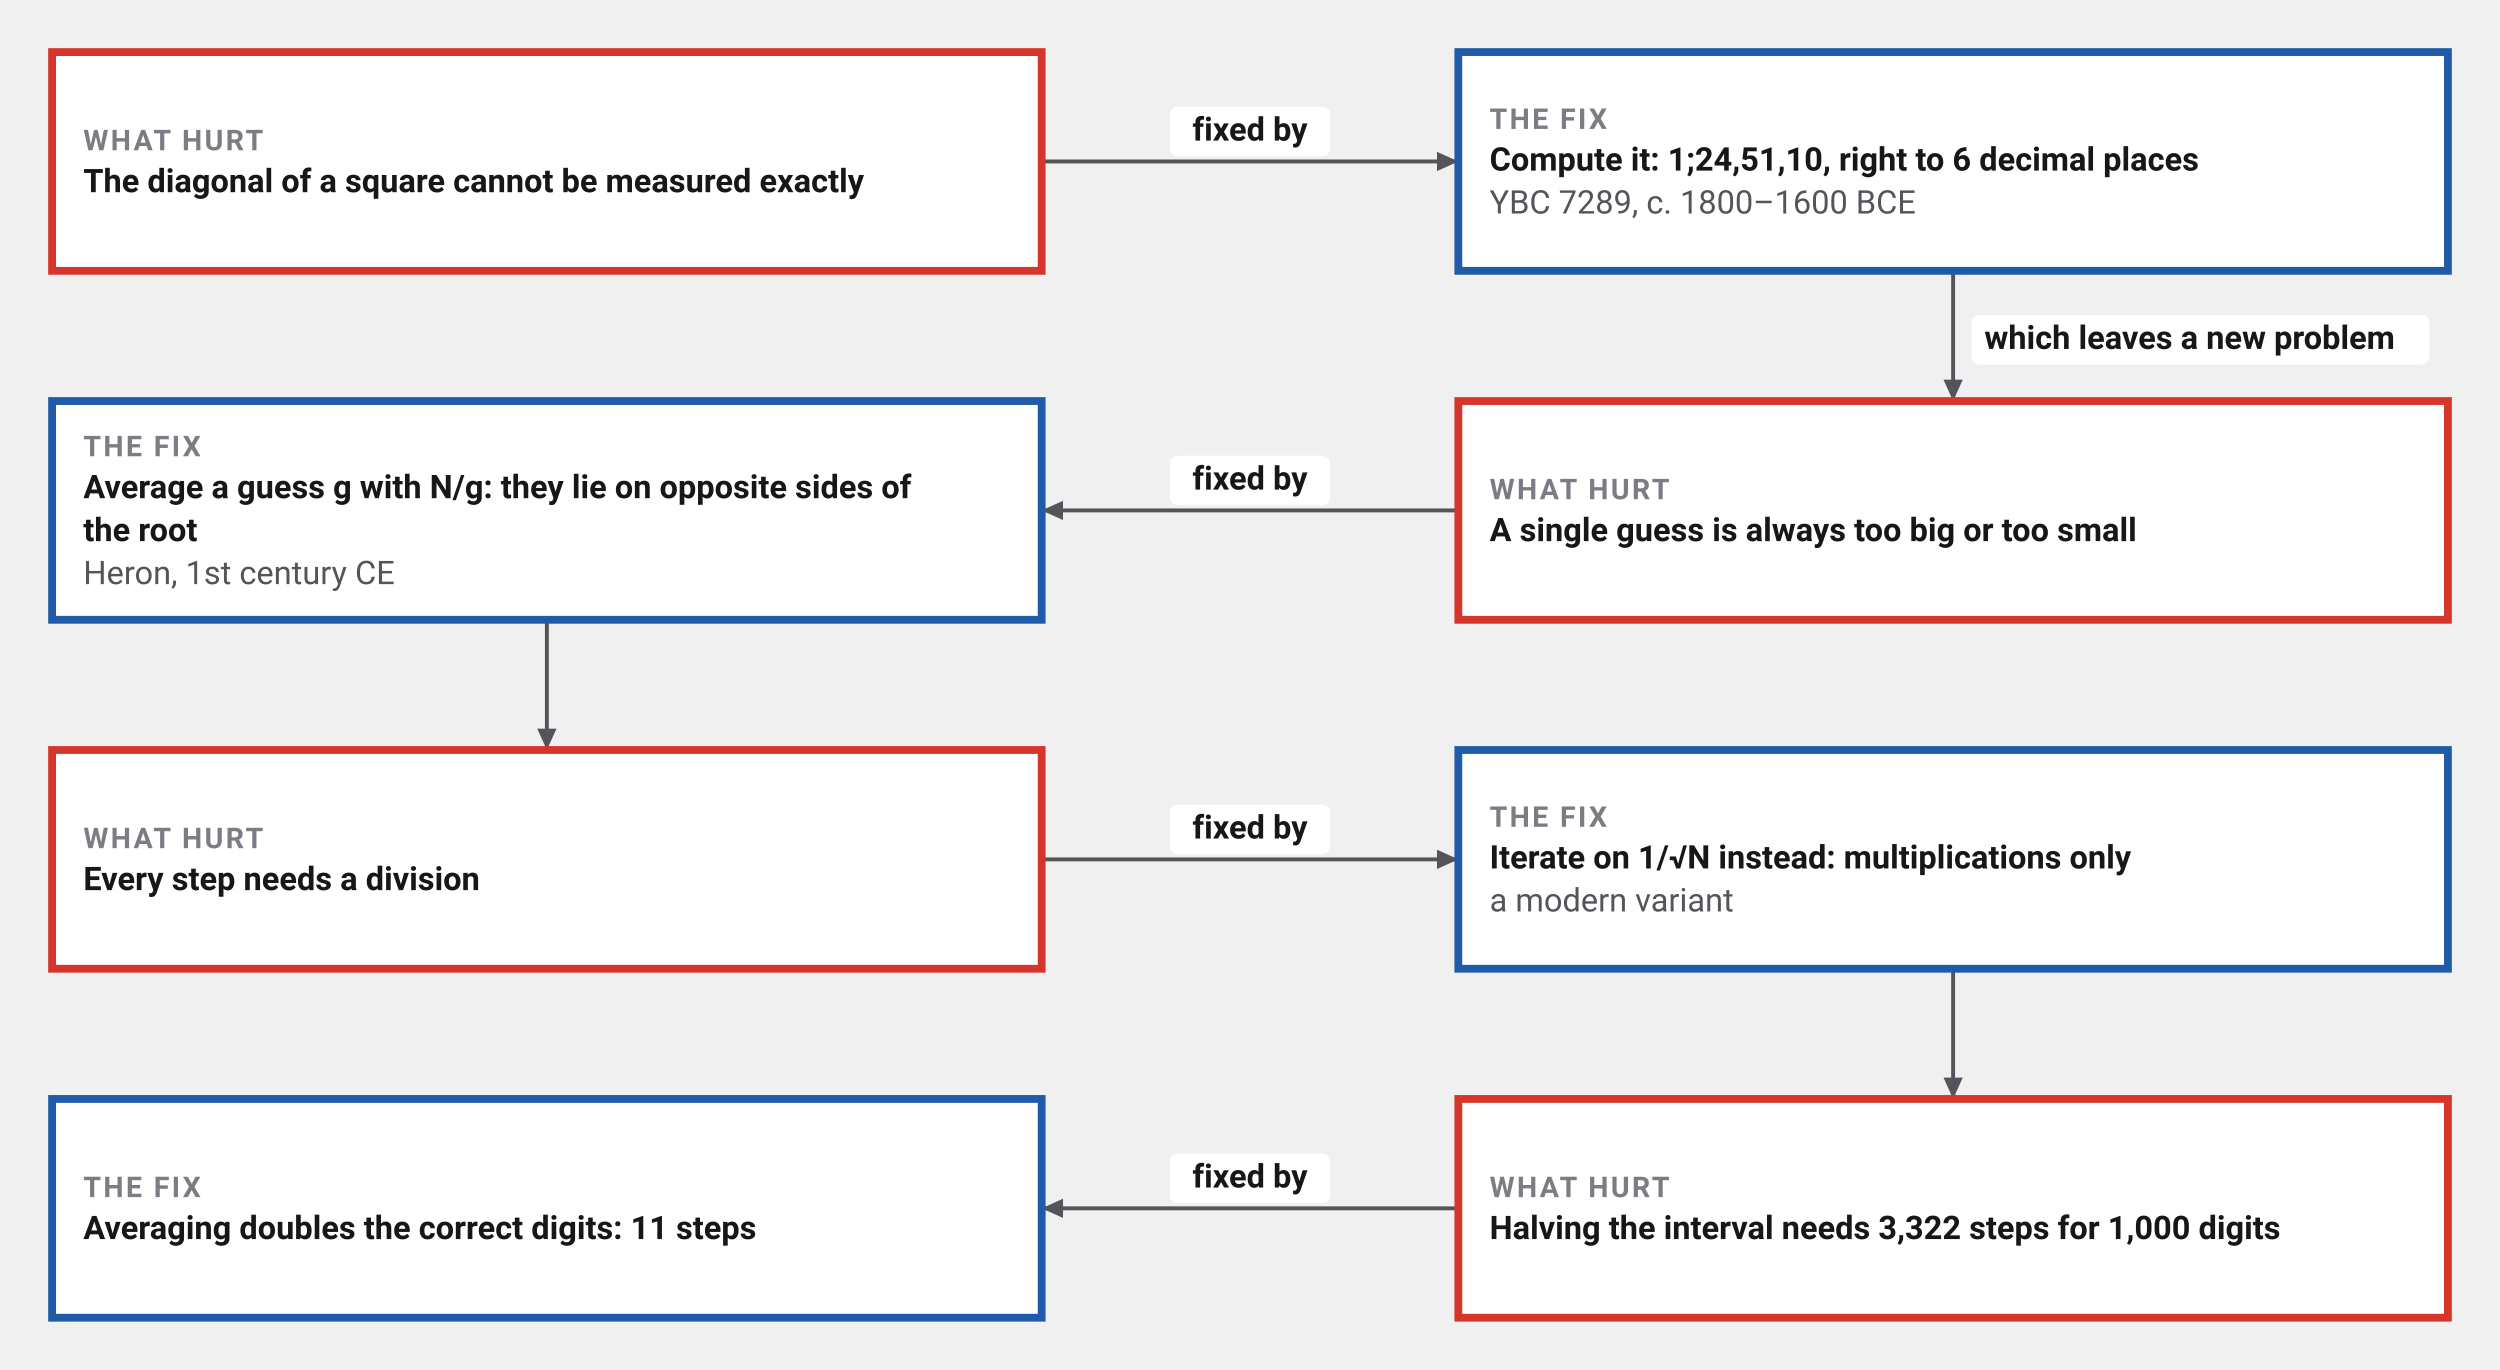
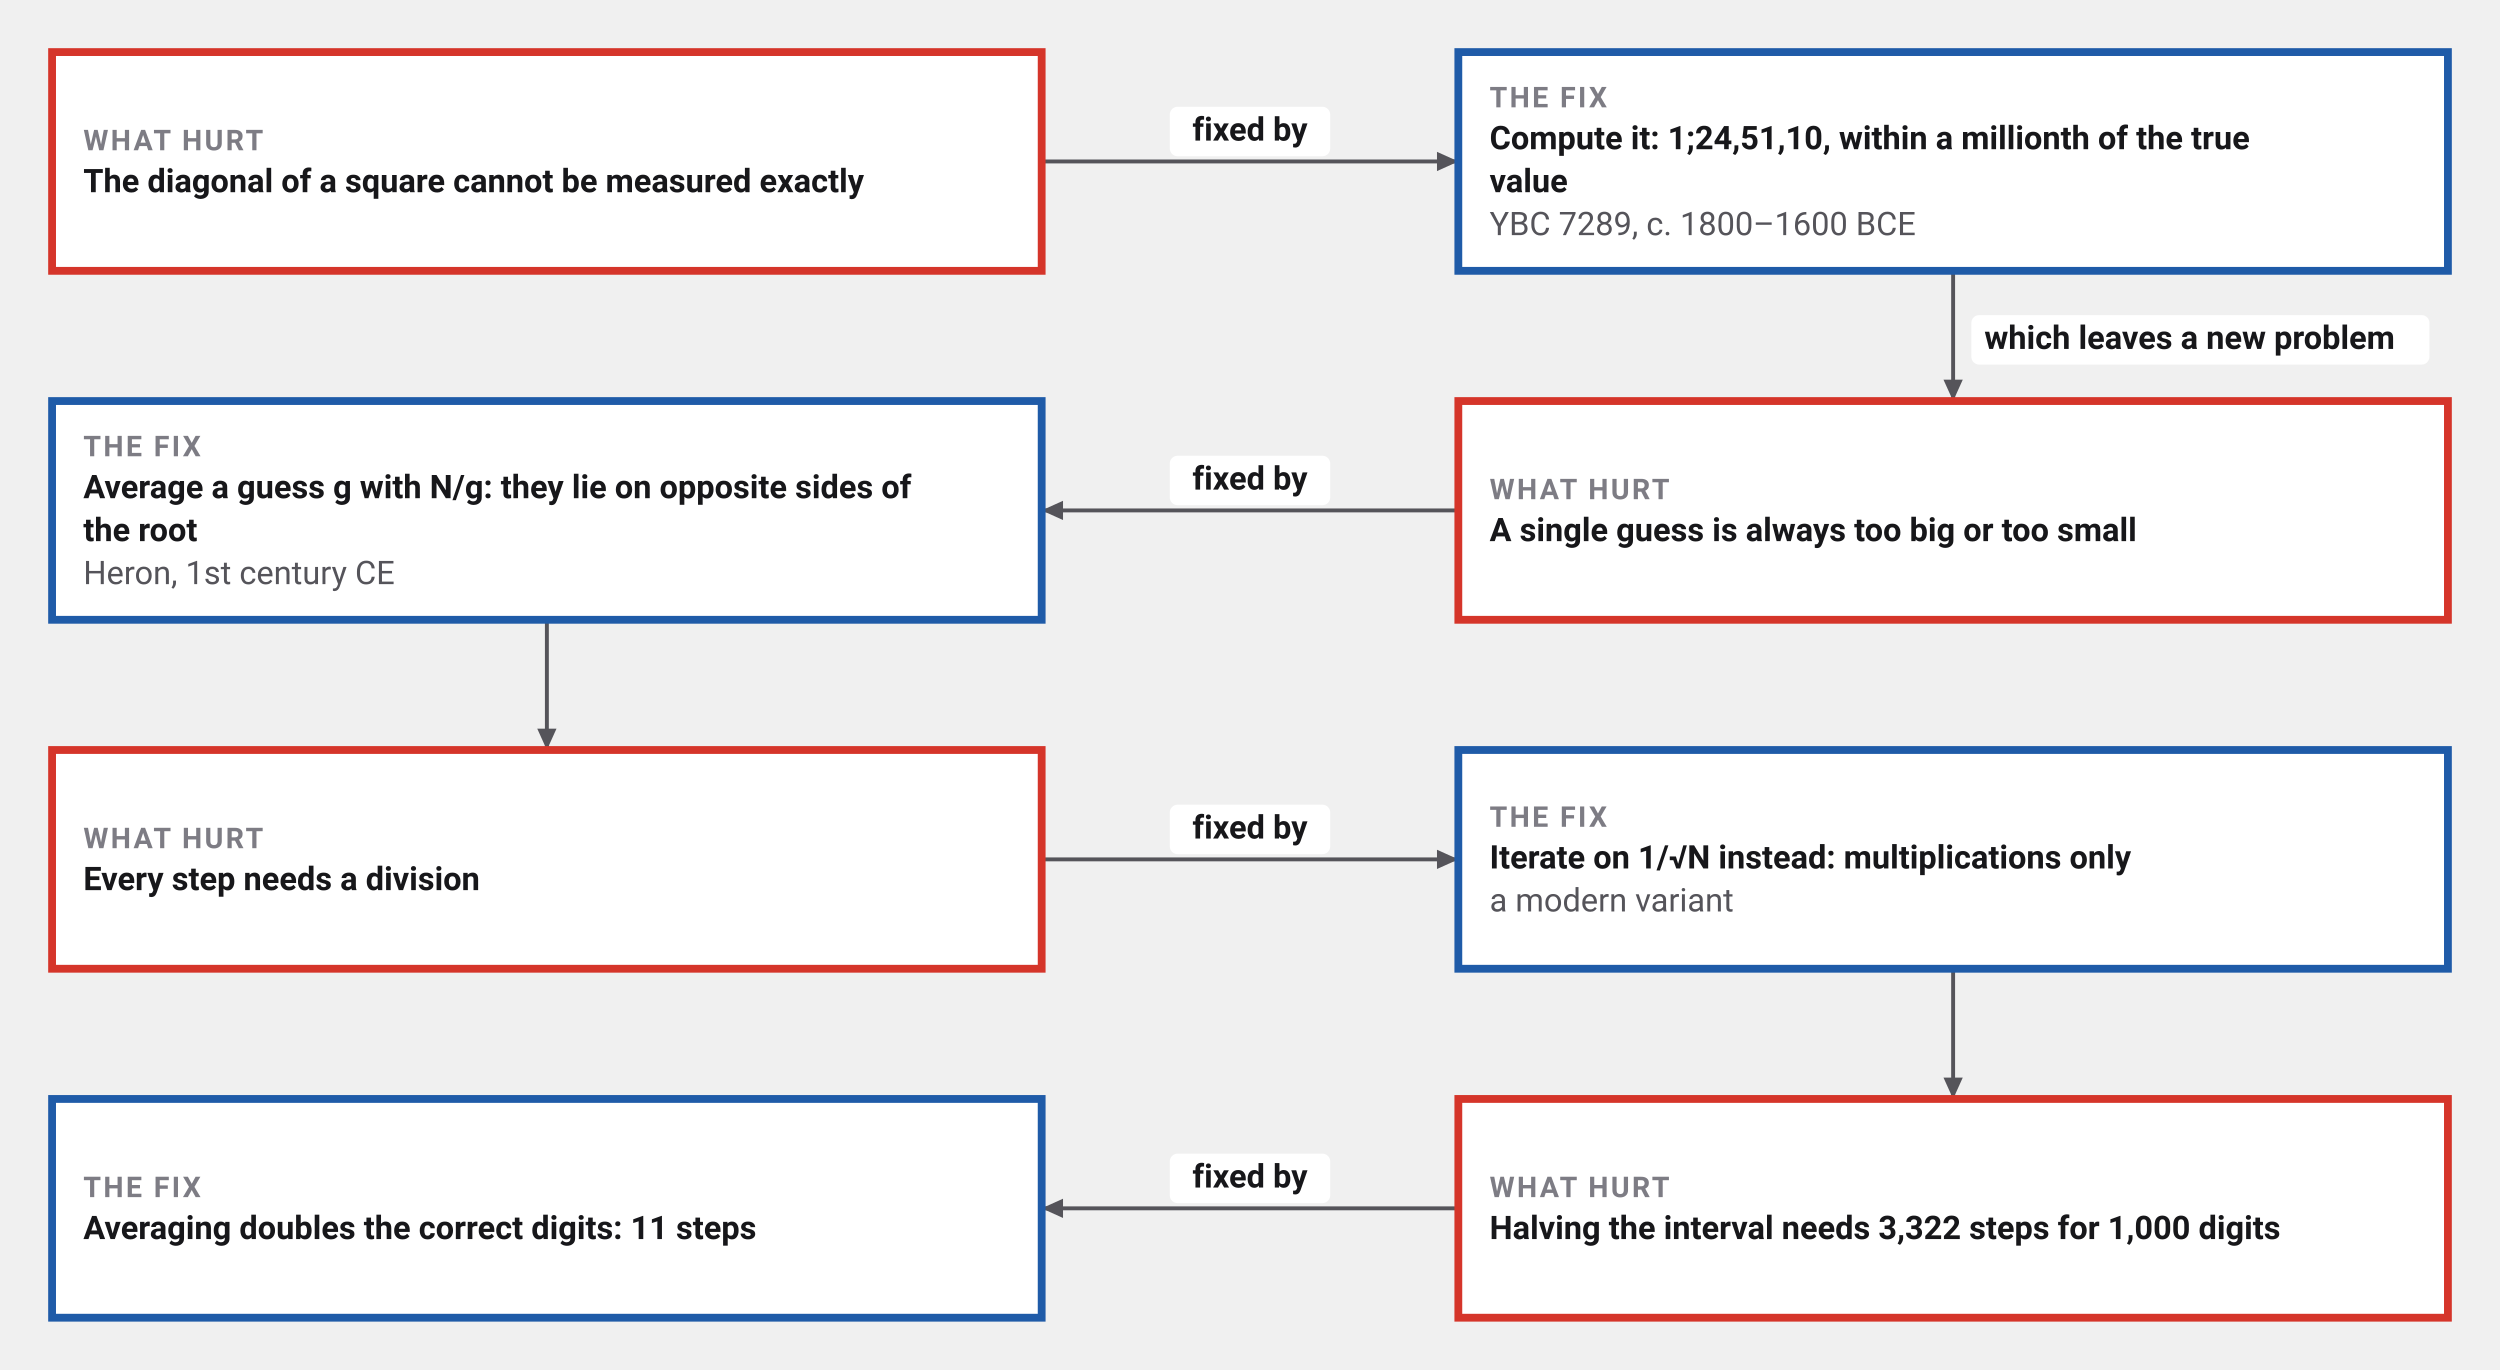
<svg xmlns="http://www.w3.org/2000/svg" viewBox="0 0 960 526" width="960" height="526" role="img" aria-label="Each fix leaves a new pain: from measuring to computing roots" style="font-family:system-ui,-apple-system,'Segoe UI',Roboto,Arial,sans-serif">
  <line x1="400.0" y1="62.0" x2="560.0" y2="62.0" style="stroke:#55545a;stroke-width:1.5" />
  <polygon points="560.0,62.0 551.8,65.7 551.8,58.3" style="fill:#55545a" />
  <rect x="449.2" y="41.0" width="61.6" height="19" rx="3" style="fill:#ffffff" />
  <text x="480.0" y="54.0" text-anchor="middle" style="fill:#17171a;font-size:12.5px;font-weight:600">fixed by</text>
  <line x1="750.0" y1="104.0" x2="750.0" y2="154.0" style="stroke:#55545a;stroke-width:1.5" />
  <polygon points="750.0,154.0 746.3,145.8 753.7,145.8" style="fill:#55545a" />
  <rect x="757.0" y="121.0" width="175.9" height="19" rx="3" style="fill:#ffffff" />
  <text x="762.0" y="134.0" text-anchor="start" style="fill:#17171a;font-size:12.5px;font-weight:600">which leaves a new problem</text>
  <line x1="560.0" y1="196.0" x2="400.0" y2="196.0" style="stroke:#55545a;stroke-width:1.5" />
  <polygon points="400.0,196.0 408.2,192.3 408.2,199.7" style="fill:#55545a" />
  <rect x="449.2" y="175.0" width="61.6" height="19" rx="3" style="fill:#ffffff" />
  <text x="480.0" y="188.0" text-anchor="middle" style="fill:#17171a;font-size:12.5px;font-weight:600">fixed by</text>
  <line x1="210.0" y1="238.0" x2="210.0" y2="288.0" style="stroke:#55545a;stroke-width:1.5" />
  <polygon points="210.0,288.0 206.3,279.8 213.7,279.8" style="fill:#55545a" />
  <line x1="400.0" y1="330.0" x2="560.0" y2="330.0" style="stroke:#55545a;stroke-width:1.5" />
  <polygon points="560.0,330.0 551.8,333.7 551.8,326.3" style="fill:#55545a" />
  <rect x="449.2" y="309.0" width="61.6" height="19" rx="3" style="fill:#ffffff" />
  <text x="480.0" y="322.0" text-anchor="middle" style="fill:#17171a;font-size:12.5px;font-weight:600">fixed by</text>
  <line x1="750.0" y1="372.0" x2="750.0" y2="422.0" style="stroke:#55545a;stroke-width:1.5" />
  <polygon points="750.0,422.0 746.3,413.8 753.7,413.8" style="fill:#55545a" />
  <line x1="560.0" y1="464.0" x2="400.0" y2="464.0" style="stroke:#55545a;stroke-width:1.5" />
  <polygon points="400.0,464.0 408.2,460.3 408.2,467.7" style="fill:#55545a" />
  <rect x="449.2" y="443.0" width="61.6" height="19" rx="3" style="fill:#ffffff" />
  <text x="480.0" y="456.0" text-anchor="middle" style="fill:#17171a;font-size:12.5px;font-weight:600">fixed by</text>
  <rect x="20" y="20" width="380" height="84" style="fill:#ffffff;stroke:#d5352a;stroke-width:3" />
  <text x="32.0" y="57.7" text-anchor="start" style="fill:#7d7c84;font-size:11px;font-weight:700;letter-spacing:.08em">WHAT HURT</text>
  <text x="32.0" y="73.8" text-anchor="start" style="fill:#17171a;font-size:12.5px;font-weight:600">The diagonal of a square cannot be measured exactly</text>
  <rect x="560" y="20" width="380" height="84" style="fill:#ffffff;stroke:#1f5ba8;stroke-width:3" />
-   <text x="572.0" y="49.5" text-anchor="start" style="fill:#7d7c84;font-size:11px;font-weight:700;letter-spacing:.08em">THE FIX</text>
-   <text x="572.0" y="65.5" text-anchor="start" style="fill:#17171a;font-size:12.5px;font-weight:600">Compute it: 1;24,51,10, right to 6 decimal places</text>
-   <text x="572.0" y="82.0" text-anchor="start" style="fill:#55545a;font-size:12.5px;font-weight:400">YBC 7289, c. 1800–1600 BCE</text>
+   <text x="572.0" y="41.2" text-anchor="start" style="fill:#7d7c84;font-size:11px;font-weight:700;letter-spacing:.08em">THE FIX</text>
+   <text x="572.0" y="57.3" text-anchor="start" style="fill:#17171a;font-size:12.5px;font-weight:600">Compute it: 1;24,51,10, within a millionth of the true</text>
+   <text x="572.0" y="73.8" text-anchor="start" style="fill:#17171a;font-size:12.5px;font-weight:600">value</text>
+   <text x="572.0" y="90.3" text-anchor="start" style="fill:#55545a;font-size:12.5px;font-weight:400">YBC 7289, c. 1800–1600 BCE</text>
  <rect x="560" y="154" width="380" height="84" style="fill:#ffffff;stroke:#d5352a;stroke-width:3" />
  <text x="572.0" y="191.7" text-anchor="start" style="fill:#7d7c84;font-size:11px;font-weight:700;letter-spacing:.08em">WHAT HURT</text>
  <text x="572.0" y="207.8" text-anchor="start" style="fill:#17171a;font-size:12.5px;font-weight:600">A single guess is always too big or too small</text>
  <rect x="20" y="154" width="380" height="84" style="fill:#ffffff;stroke:#1f5ba8;stroke-width:3" />
  <text x="32.0" y="175.2" text-anchor="start" style="fill:#7d7c84;font-size:11px;font-weight:700;letter-spacing:.08em">THE FIX</text>
  <text x="32.0" y="191.3" text-anchor="start" style="fill:#17171a;font-size:12.5px;font-weight:600">Average a guess g with N/g: they lie on opposite sides of</text>
  <text x="32.0" y="207.8" text-anchor="start" style="fill:#17171a;font-size:12.5px;font-weight:600">the root</text>
  <text x="32.0" y="224.3" text-anchor="start" style="fill:#55545a;font-size:12.5px;font-weight:400">Heron, 1st century CE</text>
  <rect x="20" y="288" width="380" height="84" style="fill:#ffffff;stroke:#d5352a;stroke-width:3" />
  <text x="32.0" y="325.7" text-anchor="start" style="fill:#7d7c84;font-size:11px;font-weight:700;letter-spacing:.08em">WHAT HURT</text>
  <text x="32.0" y="341.8" text-anchor="start" style="fill:#17171a;font-size:12.5px;font-weight:600">Every step needs a division</text>
  <rect x="560" y="288" width="380" height="84" style="fill:#ffffff;stroke:#1f5ba8;stroke-width:3" />
  <text x="572.0" y="317.5" text-anchor="start" style="fill:#7d7c84;font-size:11px;font-weight:700;letter-spacing:.08em">THE FIX</text>
  <text x="572.0" y="333.5" text-anchor="start" style="fill:#17171a;font-size:12.5px;font-weight:600">Iterate on 1/√N instead: multiplications only</text>
  <text x="572.0" y="350.0" text-anchor="start" style="fill:#55545a;font-size:12.5px;font-weight:400">a modern variant</text>
  <rect x="560" y="422" width="380" height="84" style="fill:#ffffff;stroke:#d5352a;stroke-width:3" />
  <text x="572.0" y="459.7" text-anchor="start" style="fill:#7d7c84;font-size:11px;font-weight:700;letter-spacing:.08em">WHAT HURT</text>
  <text x="572.0" y="475.8" text-anchor="start" style="fill:#17171a;font-size:12.5px;font-weight:600">Halving the interval needs 3,322 steps for 1,000 digits</text>
  <rect x="20" y="422" width="380" height="84" style="fill:#ffffff;stroke:#1f5ba8;stroke-width:3" />
  <text x="32.0" y="459.7" text-anchor="start" style="fill:#7d7c84;font-size:11px;font-weight:700;letter-spacing:.08em">THE FIX</text>
  <text x="32.0" y="475.8" text-anchor="start" style="fill:#17171a;font-size:12.5px;font-weight:600">Averaging doubles the correct digits: 11 steps</text>
</svg>
